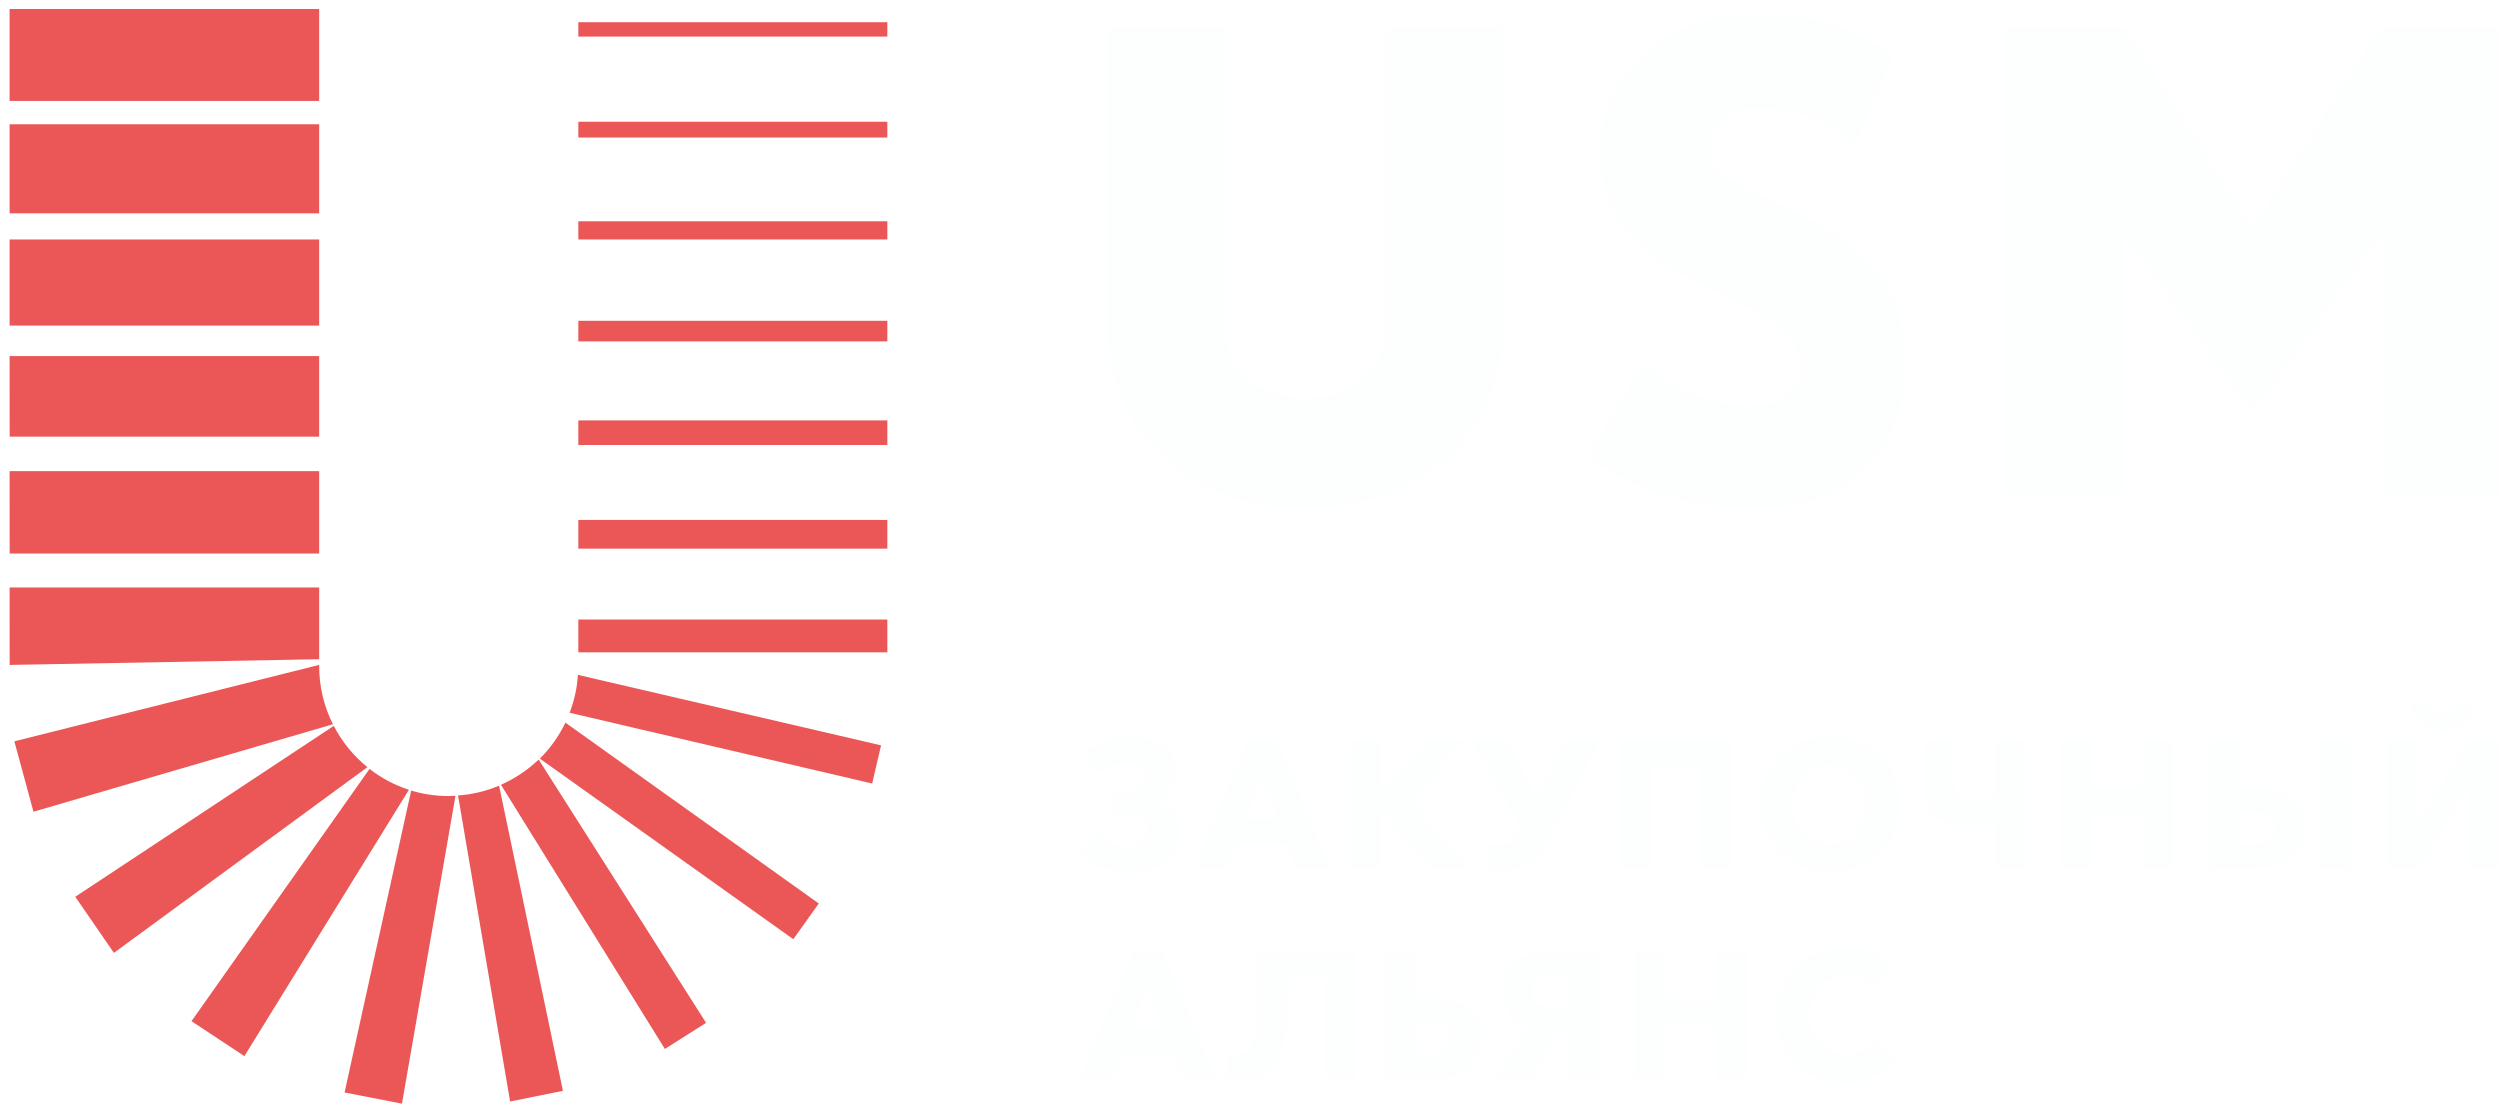
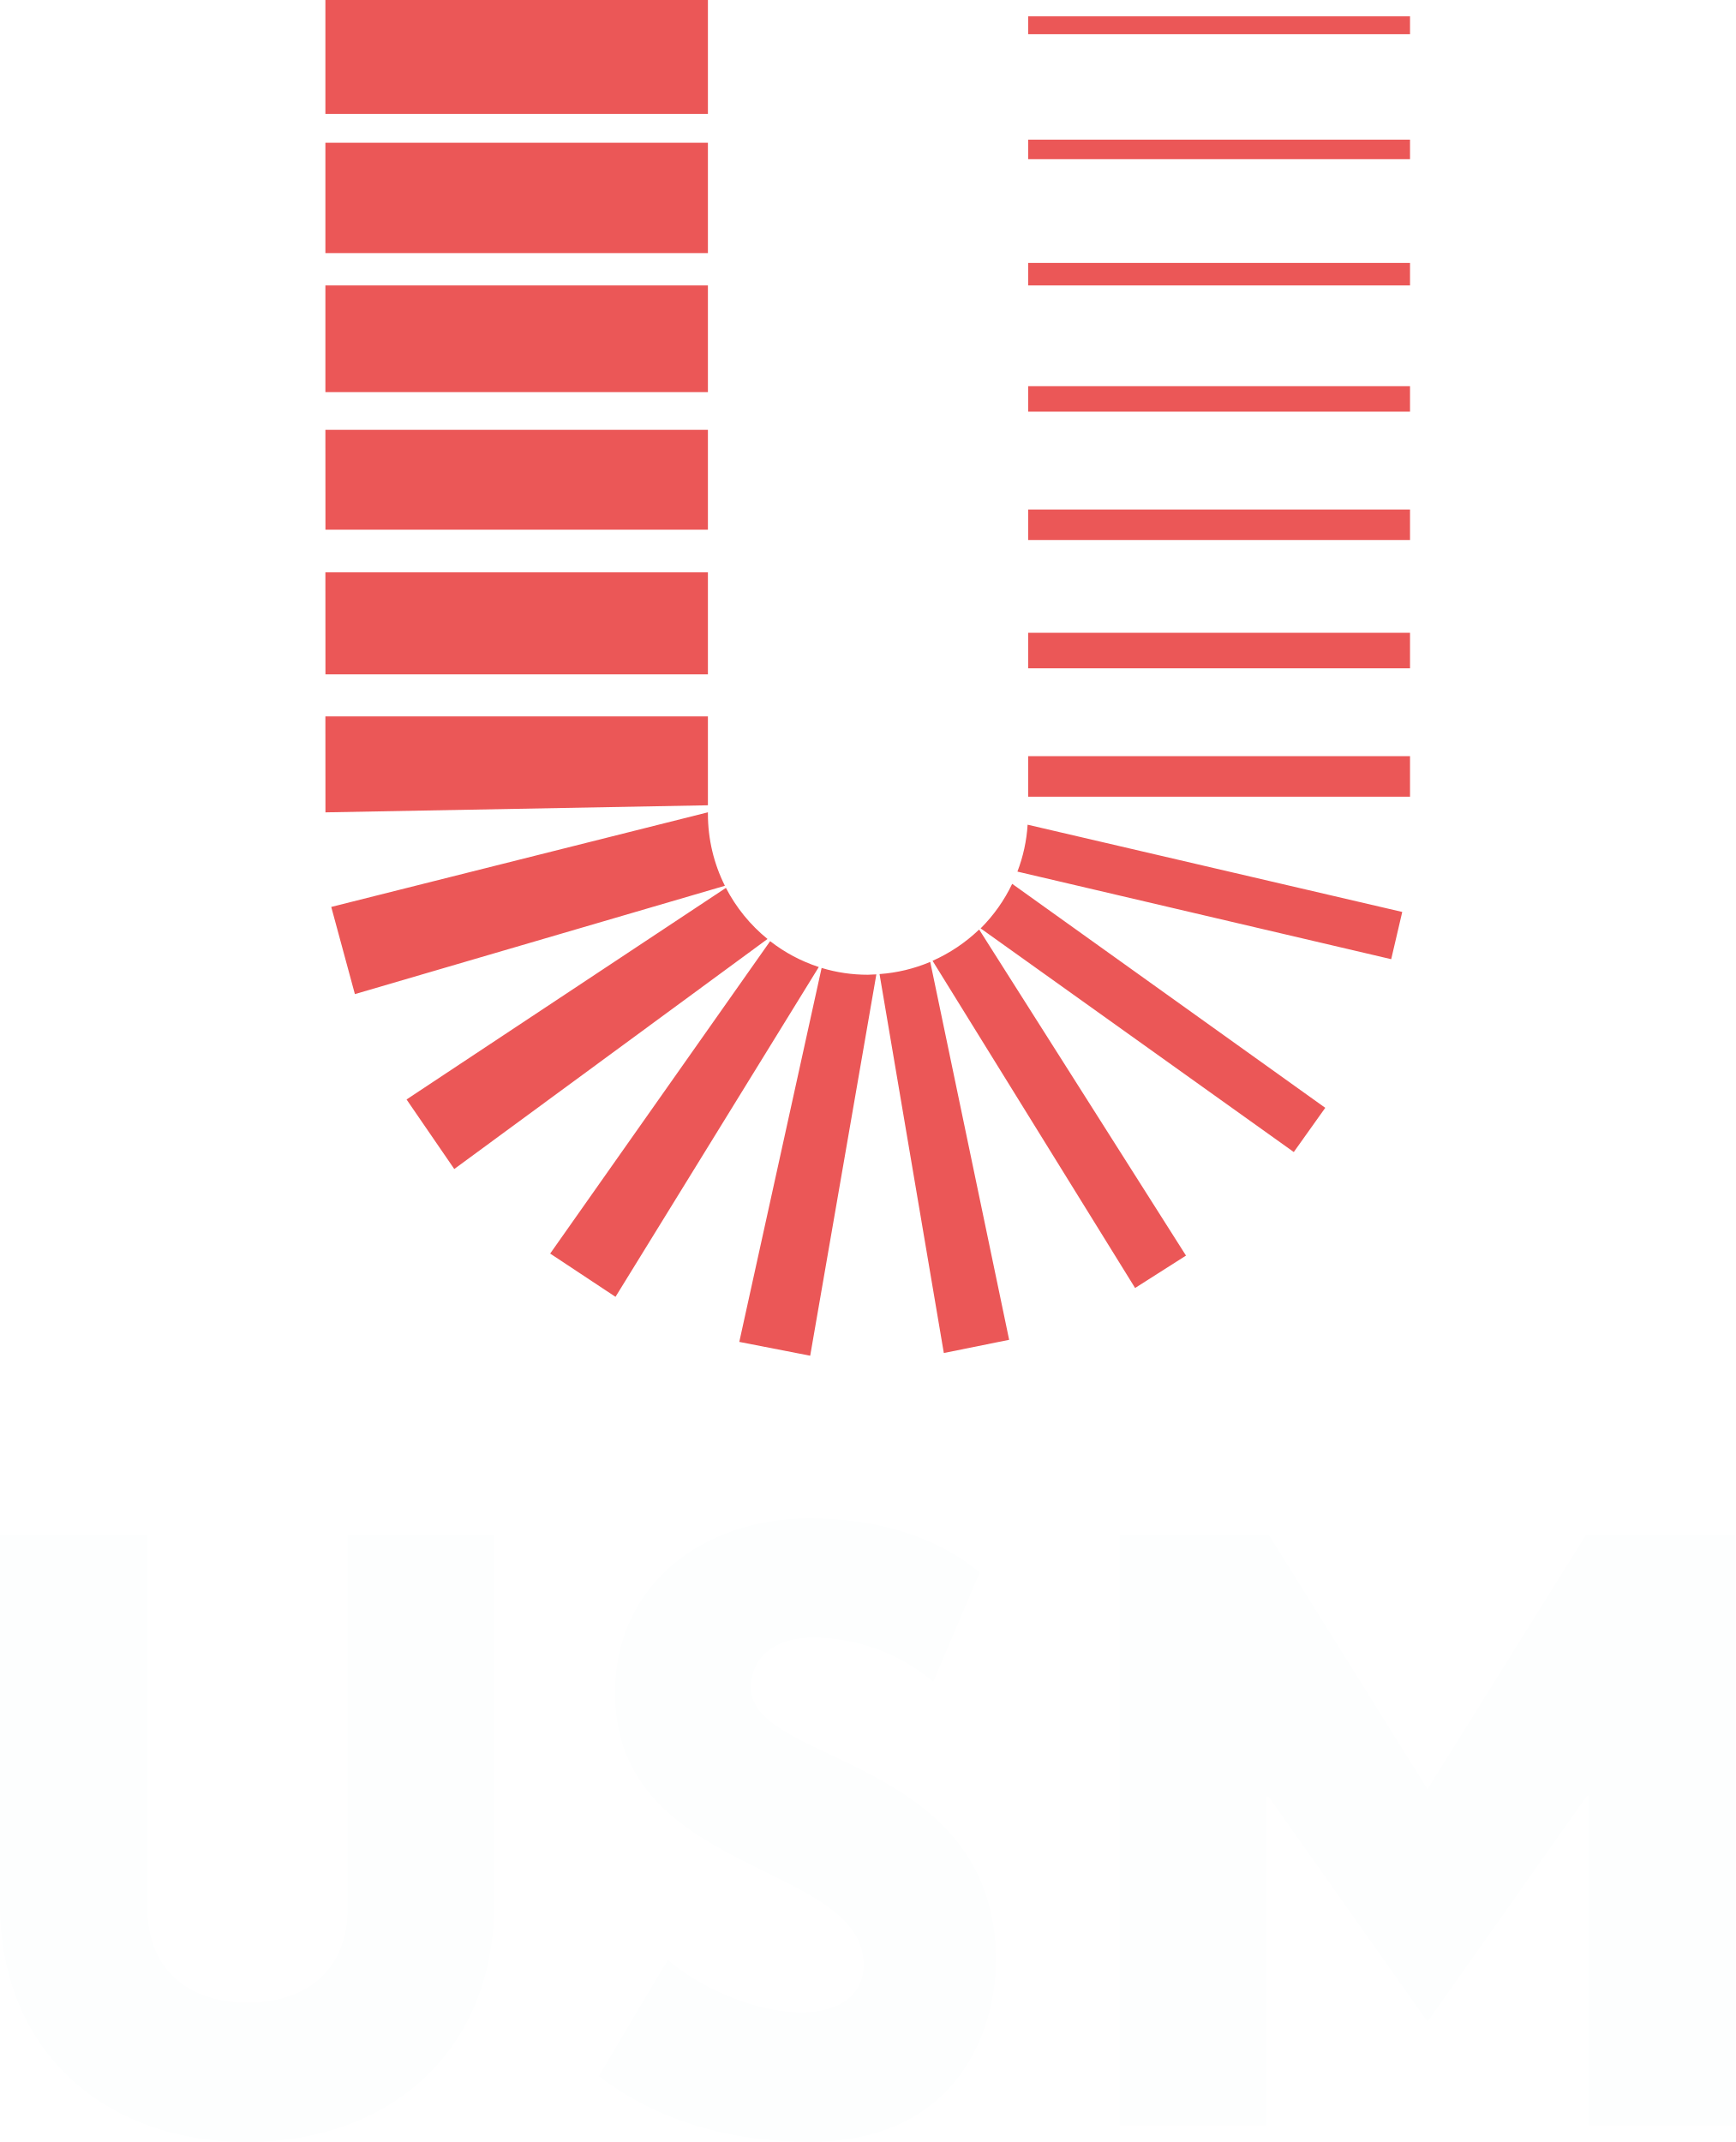
- <svg xmlns="http://www.w3.org/2000/svg" width="115" height="51" fill="none">
-   <path d="M49.644 39.239l.847-.922a1.591 1.591 0 001.33.616c.516 0 .99-.275.99-.766 0-.572-.54-.739-1.172-.739h-.474v-1.026h.507c.583 0 1.006-.174 1.006-.69 0-.41-.442-.63-.84-.63a1.54 1.54 0 00-1.189.515l-.82-.874c.474-.48 1.139-.821 2.136-.821 1.29 0 2.137.589 2.137 1.587a1.344 1.344 0 01-.973 1.346v.045c.649.175 1.148.64 1.148 1.437 0 1.213-1.164 1.813-2.238 1.813s-1.856-.341-2.395-.891zm7.732-5.163h1.38l2.447 5.883h-1.581l-.458-1.155h-2.272l-.44 1.155h-1.545l2.47-5.883zm1.396 3.593l-.73-2.02-.74 2.02h1.47zm3.334-3.593h1.398v2.394h.024l2.102-2.396h1.78l-2.535 2.712 2.691 3.173h-1.847l-2.187-2.71h-.016v2.71h-1.41v-5.883zm6.17 5.883l.175-1.172c.172.053.351.083.531.09.524 0 .698-.3.938-.78l.027-.05-2.246-3.975h1.643l1.38 2.687 1.296-2.687h1.597l-2.204 4.192c-.54 1.026-.981 1.794-2.195 1.794a3.653 3.653 0 01-.942-.099zm6.234-5.887h5.105v5.887h-1.422v-4.68h-2.258v4.68h-1.423l-.002-5.887zm6.46 2.92c0-1.887 1.365-3.08 3.203-3.08 1.837 0 3.208 1.189 3.208 3.08 0 1.89-1.363 3.126-3.208 3.126-1.846 0-3.203-1.26-3.203-3.123v-.004zm4.89 0c0-1.027-.69-1.797-1.687-1.797-.998 0-1.682.766-1.682 1.796 0 1.063.692 1.83 1.682 1.83.989 0 1.687-.762 1.687-1.826v-.004zm5.912.79a5.24 5.24 0 01-1.314.182c-1.33 0-1.962-.515-1.962-1.722v-2.166H89.9v1.813c0 .673.283.915.948.915.314.006.627-.045.924-.15v-2.578h1.42v5.883h-1.42v-2.178zm3.05-3.71h1.423v2.234h2.295v-2.23h1.42v5.883h-1.42v-2.463h-2.295v2.463h-1.423v-5.887zm6.774 0h1.423v2.162h.747c1.232 0 2.295.498 2.295 1.847 0 1.32-1.063 1.87-2.287 1.87h-2.178v-5.879zm2.053 4.756c.573 0 .989-.205.989-.749s-.392-.739-.989-.739h-.641v1.488h.641zm3.091-4.756h1.415v5.887h-1.415v-5.887zm3.044 0h1.405v3.876h.032l2.258-3.876h1.505v5.887h-1.404V36.18h-.033l-2.237 3.78h-1.521l-.005-5.888zm1.088-1.628l.709-.141c.049.349.332.556.747.556.414 0 .69-.205.741-.556l.714.141c-.133.807-.698 1.164-1.455 1.164-.758 0-1.326-.353-1.449-1.16l-.007-.004z" fill="#FDFEFE" />
-   <path d="M40.82 28.5H26.603v1.506h14.215V28.5zm0-4.582H26.603v1.32h14.215v-1.32zm0-9.16H26.603v.945h14.215v-.945zm0 4.58H26.603v1.133h14.215v-1.133zm0-9.159H26.603v.837h14.215v-.837zm0-4.578H26.603v.727h14.215V5.6zm0-4.58H26.603v.663h14.215v-.663zM14.682 30.584L.66 34.1l.88 3.239 13.774-4.023a5.954 5.954 0 01-.632-2.669v-.062zm-5.873 16.39l2.432 1.608L18.81 36.33a5.924 5.924 0 01-1.811-.96l-8.19 11.603zm14.656 3.694l2.43-.49-2.937-14.037a5.94 5.94 0 01-1.888.452l2.395 14.075zM.442 27.023l.002 3.564 14.238-.263v-3.301H.442zm18.474 9.334L15.85 50.254l2.64.514 2.463-14.164c-.105 0-.206.014-.319.014a5.915 5.915 0 01-1.726-.254M32.479 47.05l-7.7-12.111a6.078 6.078 0 01-1.735 1.161l7.54 12.152 1.895-1.202zM15.353 33.391l-11.89 7.86 1.776 2.582 11.662-8.543a6.003 6.003 0 01-1.548-1.899zm9.477 1.503l11.662 8.31 1.172-1.643-11.655-8.32A5.974 5.974 0 0124.83 34.9m1.374-2.113l13.915 3.254.41-1.755-13.946-3.242a5.846 5.846 0 01-.38 1.743zM14.682.414H.442v4.23h14.24V.414zm0 5.302H.442v4.097h14.24V5.716zm0 5.3H.442v3.963h14.24v-3.963zm0 9.072v-3.71H.442l.002 3.71h14.238zm0 5.373v-3.79H.442l.002 3.79h14.238z" fill="#EB5757" />
-   <path d="M114.984 22.785V1.25h-5.513l-5.857 9.276-5.863-9.276h-5.505v21.535h5.432v-12h.06L103.613 19l5.894-8.24h.059v12.025h5.417zm-45.833-8.074V1.25H63.74v13.646c0 2.094-1.39 3.41-3.695 3.41-2.305 0-3.695-1.316-3.695-3.41V1.25h-5.446v13.46c0 5.389 3.888 8.675 9.125 8.675 5.236 0 9.122-3.284 9.122-8.675zm18.532 2.091c0-7.523-9.049-7.164-9.049-9.972 0-1.176.955-1.83 2.279-1.83a6.945 6.945 0 014.45 1.609l1.716-3.983C85.402 1.25 83.161.654 80.8.654c-3.9 0-7.184 2.375-7.184 6.363 0 6.702 9.18 6.121 9.18 9.925 0 .987-.78 1.718-2.287 1.718-1.946 0-4.011-1.094-4.94-1.909-.447.706-2.553 4.237-2.553 4.237 2.391 1.796 5.21 2.393 7.778 2.393 5.52 0 6.883-4.142 6.883-6.579M53.493 43.755h-1.38l-2.463 5.887h1.548l.433-1.156h2.276l.458 1.156h1.579l-2.451-5.887zm-1.462 3.594l.747-2.02.733 2.02h-1.48zm4.364 2.258l.115-1.18c.112.04.23.06.349.06.632 0 1.026-.516 1.026-2.653v-2.08h4.488v5.888h-1.42v-4.68h-1.705v.821c0 2.874-.615 3.925-2.038 3.925a3.52 3.52 0 01-.815-.1zm9.445-3.695h-.737v-2.157h-1.437v5.887h2.18c1.232 0 2.287-.55 2.287-1.872.002-1.355-1.055-1.858-2.293-1.858zm-.107 2.595h-.63v-1.488h.64c.598 0 .988.226.988.739s-.427.753-.998.753v-.004zm5.686-4.752c-1.256 0-2.32.466-2.32 1.812a1.665 1.665 0 001.164 1.671l-1.48 2.404h1.642l1.232-2.188h.499v2.188h1.42v-5.887H71.42zm.739 2.62h-.616c-.575 0-1.047-.206-1.047-.756s.45-.733.998-.733h.665v1.488zm3.052-2.62h1.42v2.23h2.296v-2.23h1.42v5.887h-1.42v-2.461H76.63v2.461h-1.42v-5.887zm6.493 2.935c0-1.886 1.396-3.093 3.192-3.093.821 0 1.712.3 2.203.866l-.965.963a1.466 1.466 0 00-1.189-.54c-.989 0-1.695.766-1.695 1.805 0 1.071.69 1.804 1.67 1.804a1.507 1.507 0 001.249-.6l.987.932a2.923 2.923 0 01-2.284.974c-1.813 0-3.168-1.265-3.168-3.11z" fill="#FDFEFE" />
+ <svg xmlns="http://www.w3.org/2000/svg" width="64" height="79" fill="none">
+   <path d="M52 27.888H37.917v1.496H52v-1.496zm0-4.55H37.917v1.311H52v-1.31zm0-9.094H37.917v.938H52v-.938zm0 4.547H37.917v1.126H52V18.79zm0-9.095H37.917v.832H52v-.832zm0-4.546H37.917v.722H52v-.721zm0-4.547H37.917v.658H52V.603zM26.107 29.959l-13.891 3.49.872 3.215 13.645-3.995a5.922 5.922 0 01-.626-2.65v-.06zm-5.818 16.274l2.41 1.596 7.497-12.164a5.864 5.864 0 01-1.794-.954L20.29 46.233zm14.519 3.668l2.408-.487-2.91-13.938a5.862 5.862 0 01-1.87.449L34.807 49.9zM12 26.422l.002 3.539 14.105-.261v-3.278H12zm18.302 9.269l-3.038 13.8 2.615.51 2.44-14.065c-.104 0-.203.014-.315.014a5.847 5.847 0 01-1.71-.253m13.444 10.611L36.11 34.282a6.02 6.02 0 01-1.718 1.154l7.469 12.067 1.877-1.195zM26.771 32.746L14.993 40.55l1.76 2.565 11.552-8.484a5.96 5.96 0 01-1.534-1.885zm9.389 1.491l11.553 8.252 1.161-1.631-11.546-8.261a5.932 5.932 0 01-1.167 1.647m1.36-2.098l13.785 3.23.407-1.742-13.816-3.218a5.816 5.816 0 01-.376 1.73zM26.107 0H12v4.2h14.107V0zm0 5.265H12v4.069h14.107V5.265zm0 5.262H12v3.936h14.107v-3.936zm0 9.009v-3.683H12l.002 3.683h14.105zm0 5.336v-3.763H12l.002 3.763h14.105z" fill="#EB5757" />
+   <path d="M64 78.391V56.603h-5.507l-5.849 9.385-5.855-9.385h-5.498v21.788h5.424V66.25h.06l5.87 8.312 5.885-8.337h.06v12.166H64zm-45.776-8.168v-13.62H12.82V70.41c0 2.118-1.388 3.45-3.69 3.45-2.303 0-3.69-1.332-3.69-3.45V56.603H0v13.62C0 75.675 3.883 79 9.113 79c5.23 0 9.11-3.323 9.11-8.777zm18.509 2.116c0-7.612-9.038-7.249-9.038-10.09 0-1.19.954-1.852 2.276-1.852a6.89 6.89 0 014.445 1.628l1.714-4.03C34.455 56.603 32.216 56 29.858 56c-3.895 0-7.175 2.403-7.175 6.438 0 6.781 9.168 6.193 9.168 10.042 0 .999-.779 1.738-2.284 1.738-1.943 0-4.006-1.107-4.933-1.931-.447.714-2.55 4.286-2.55 4.286 2.389 1.818 5.203 2.422 7.768 2.422 5.513 0 6.874-4.191 6.874-6.656" fill="#FDFEFE" />
</svg>
